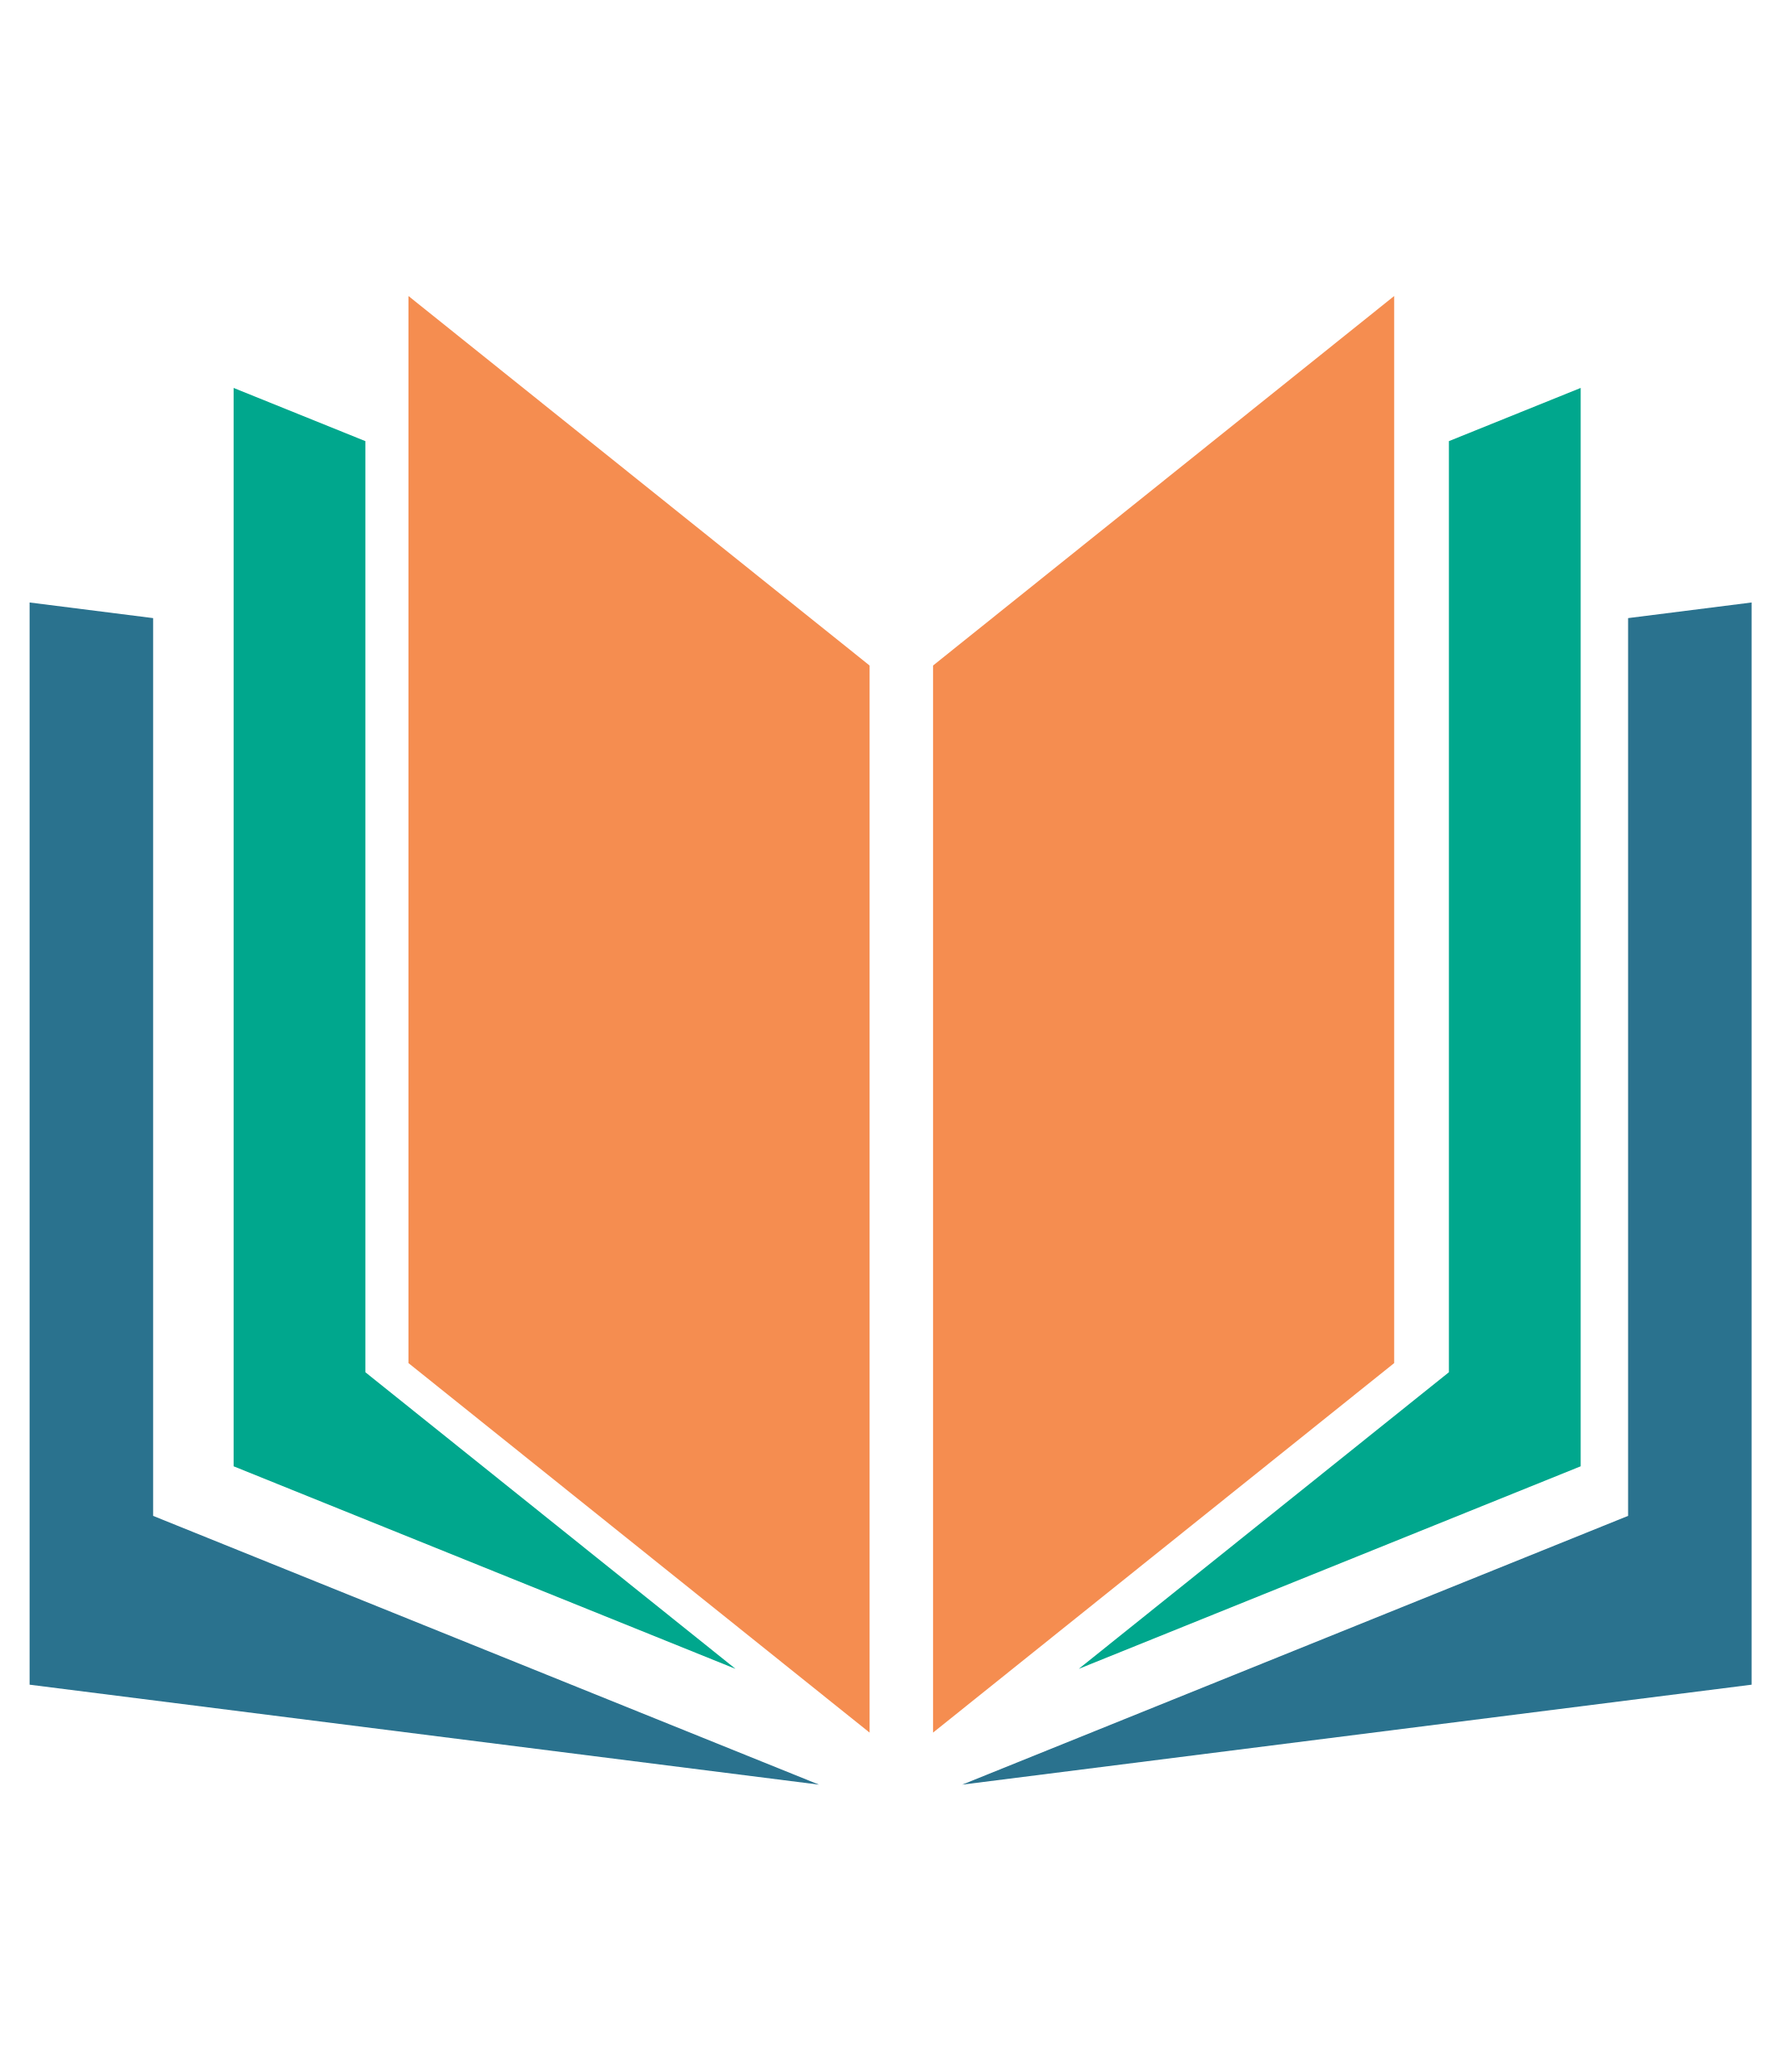
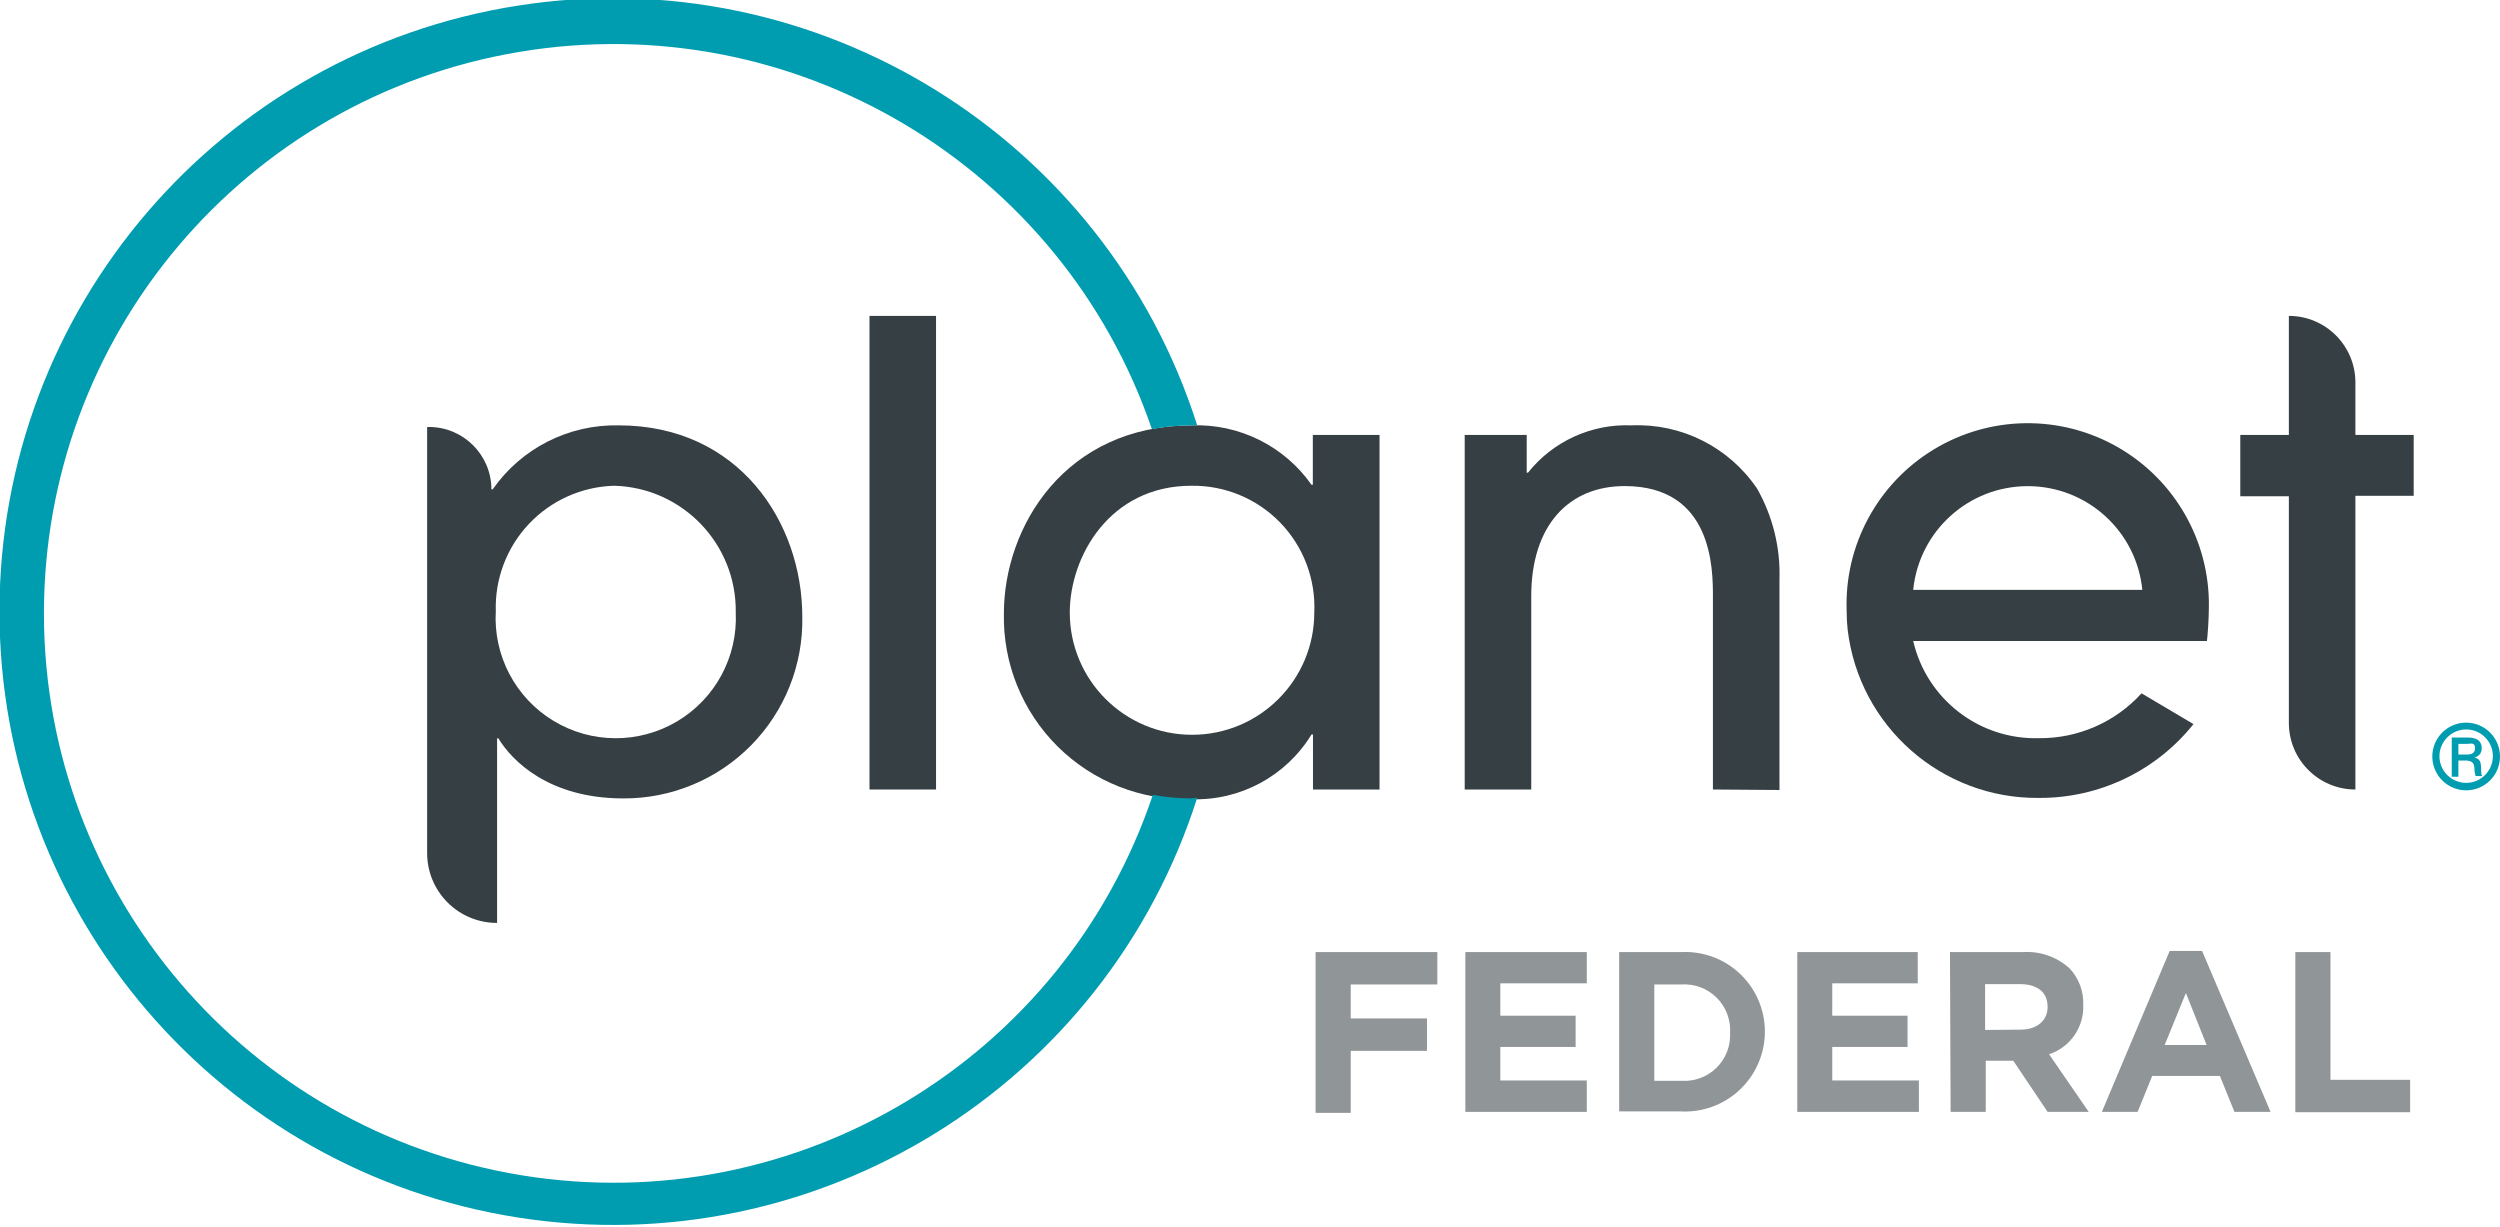
- <svg xmlns="http://www.w3.org/2000/svg" width="60px" height="70px" viewBox="0 0 60 70" version="1.1">
-   <defs />
-   <g id="boundless_learning_mark" stroke="none" stroke-width="1" fill="none" fill-rule="evenodd">
-     <g id="mark" transform="translate(1, 10)" fill-rule="nonzero">
-       <polygon id="Shape" fill="#2A728E" points="4.173 10.882 0 10.354 0 46.915 26.671 50.292 4.173 41.212" />
-       <polygon id="Shape" fill="#2A728E" points="54.007 10.882 54.007 41.212 31.509 50.292 58.18 46.915 58.18 10.354" />
-       <polygon id="Shape" fill="#00A78D" points="11.344 11.425 11.344 10.393 11.344 9.362 11.344 4.903 6.893 3.106 6.893 8.798 6.893 9.83 6.893 10.861 6.893 39.537 23.85 46.38 11.344 36.359" />
-       <polygon id="Shape" fill="#F58D50" points="26.117 10.671 23.359 8.461 12.8 0 12.8 4.2 12.8 5.297 12.8 6.394 12.8 10.313 12.8 11.345 12.8 12.376 12.8 36.05 28.38 48.534 28.38 14.349 28.38 13.317 28.38 12.681 28.38 12.532 28.38 12.485 28.086 12.248" />
-       <polygon id="Shape" fill="#F58D50" points="35.545 8.461 32.787 10.671 30.819 12.248 30.524 12.485 30.524 12.532 30.524 12.681 30.524 13.317 30.524 14.349 30.524 48.534 46.104 36.05 46.104 12.376 46.104 11.345 46.104 10.313 46.104 6.394 46.104 5.297 46.104 4.2 46.104 0" />
-       <polygon id="Shape" fill="#00A78D" points="47.953 4.903 47.953 9.362 47.953 10.393 47.953 11.425 47.953 36.359 35.447 46.38 52.405 39.537 52.405 10.861 52.405 9.83 52.405 8.798 52.405 3.106" />
-     </g>
-   </g>
+ <svg xmlns="http://www.w3.org/2000/svg" id="Layer_1" data-name="Layer 1" viewBox="0 0 154.4 75.75" version="1.1">
+   <defs id="defs4">
+     <style id="style2">.cls-1{fill:#363f43;}.cls-2{fill:#009db1;}.cls-3{fill:#909598;}</style>
+   </defs>
+   <path class="cls-1" d="M26.38,26.37h.12a3.86,3.86,0,0,1,3.85,3.85h.08a9.25,9.25,0,0,1,7.78-3.95c7.43,0,11.34,6,11.34,11.82A11,11,0,0,1,38.49,49.31c-4.59,0-6.88-2.33-7.71-3.71H30.7V57a4.31,4.31,0,0,1-4.32-4.32ZM37.93,30a7.52,7.52,0,0,0-7.31,7.75,7.42,7.42,0,1,0,14.82.08A7.72,7.72,0,0,0,37.93,30Z" id="path8" />
+   <path class="cls-1" d="M57.81,48.76H53.7V19.51h4.11Z" id="path10" />
+   <path class="cls-1" d="M81.09,48.76v-3.4H81a8.36,8.36,0,0,1-7.43,4A11.24,11.24,0,0,1,62,37.89c0-5.34,3.76-11.62,11.62-11.62A8.66,8.66,0,0,1,81,29.94h.08V26.86H85.2v21.9ZM73.58,30c-5.06,0-7.51,4.39-7.51,7.83a7.55,7.55,0,1,0,15.1,0A7.49,7.49,0,0,0,73.58,30Z" id="path12" />
+   <path class="cls-1" d="M105.79,48.76V36.86c0-1.7,0-6.84-5.45-6.84-3.44,0-5.77,2.41-5.77,6.8V48.76H90.46V26.86h3.83v2.33h.08a7.77,7.77,0,0,1,6.4-2.92,8.9,8.9,0,0,1,7.75,3.91,10.66,10.66,0,0,1,1.38,5.61v13Z" id="path14" />
+   <path class="cls-1" d="M145.47,48.76h0a4.11,4.11,0,0,1-4.11-4.11v-14h-3V26.86h3V19.51h0a4.11,4.11,0,0,1,4.11,4.11v3.24h3.6v3.76h-3.6Z" id="path16" />
+   <path class="cls-1" d="M136.42,37.49a11.19,11.19,0,1,0-22.37.28,10.32,10.32,0,0,0,.06,1.11h0a11.78,11.78,0,0,0,11.82,10.4,12.13,12.13,0,0,0,9.54-4.56l-3.21-1.9a8.45,8.45,0,0,1-6.33,2.77,7.75,7.75,0,0,1-7.77-6H136.3C136.34,39.31,136.42,38.2,136.42,37.49Zm-18.26-1.06a7.11,7.11,0,0,1,14.15,0Z" id="path18" />
+   <path class="cls-2" d="M154.4,46.72a2.09,2.09,0,1,1-2.08-2.09A2.09,2.09,0,0,1,154.4,46.72Zm-3.74,0a1.65,1.65,0,1,0,1.65-1.67A1.66,1.66,0,0,0,150.66,46.72Zm1.77-1.17c.15,0,.84,0,.84.65a.55.55,0,0,1-.44.58h0c.33.09.39.29.4.6s0,.45.07.55h-.41c0-.07-.06-.14-.07-.45s-.09-.48-.5-.51h-.49v1h-.41V45.55Zm-.6,1.05h.49c.17,0,.54,0,.54-.39s-.28-.27-.48-.27h-.55Z" id="path20" />
+   <path class="cls-3" d="M81.25,58.8h7.52v2H83.42v2.1h4.71v2H83.42v3.83H81.25Z" id="path22" />
+   <path class="cls-3" d="M90.5,58.8H98v1.93H92.66v2h4.65v1.93H92.66v2.07H98v1.94H90.5Z" id="path24" />
+   <path class="cls-3" d="M100,58.8h3.85A4.92,4.92,0,0,1,109,63.7v0a4.94,4.94,0,0,1-5.24,4.94H100Zm2.17,2v5.95h1.68a2.82,2.82,0,0,0,3-2.95v0a2.83,2.83,0,0,0-3-3Z" id="path26" />
+   <path class="cls-3" d="M111,58.8h7.44v1.93h-5.28v2h4.65v1.93h-4.65v2.07h5.35v1.94H111Z" id="path28" />
+   <path class="cls-3" d="M120.43,58.8h4.51a3.91,3.91,0,0,1,2.87,1,3.09,3.09,0,0,1,.85,2.25v0a3.07,3.07,0,0,1-2.11,3.06L129,68.67h-2.54l-2.12-3.16h-1.7v3.16h-2.17Zm4.37,4.79c1,0,1.66-.56,1.66-1.4v0c0-.93-.65-1.41-1.71-1.41H122.6v2.83Z" id="path30" />
+   <path class="cls-3" d="M134,58.73h2l4.23,9.94H138l-.9-2.22h-4.18l-.9,2.22h-2.21Zm2.28,5.81L135,61.33l-1.31,3.21Z" id="path32" />
+   <path class="cls-3" d="M141.76,58.8h2.17v7.89h4.92v2h-7.09Z" id="path34" />
+   <path class="cls-2" d="M73.58,49.31a12.91,12.91,0,0,1-2.38-.22,35.16,35.16,0,1,1-.06-22.59,13.56,13.56,0,0,1,2.44-.23l.36,0a37.88,37.88,0,1,0,0,23Z" id="path36" />
</svg>
